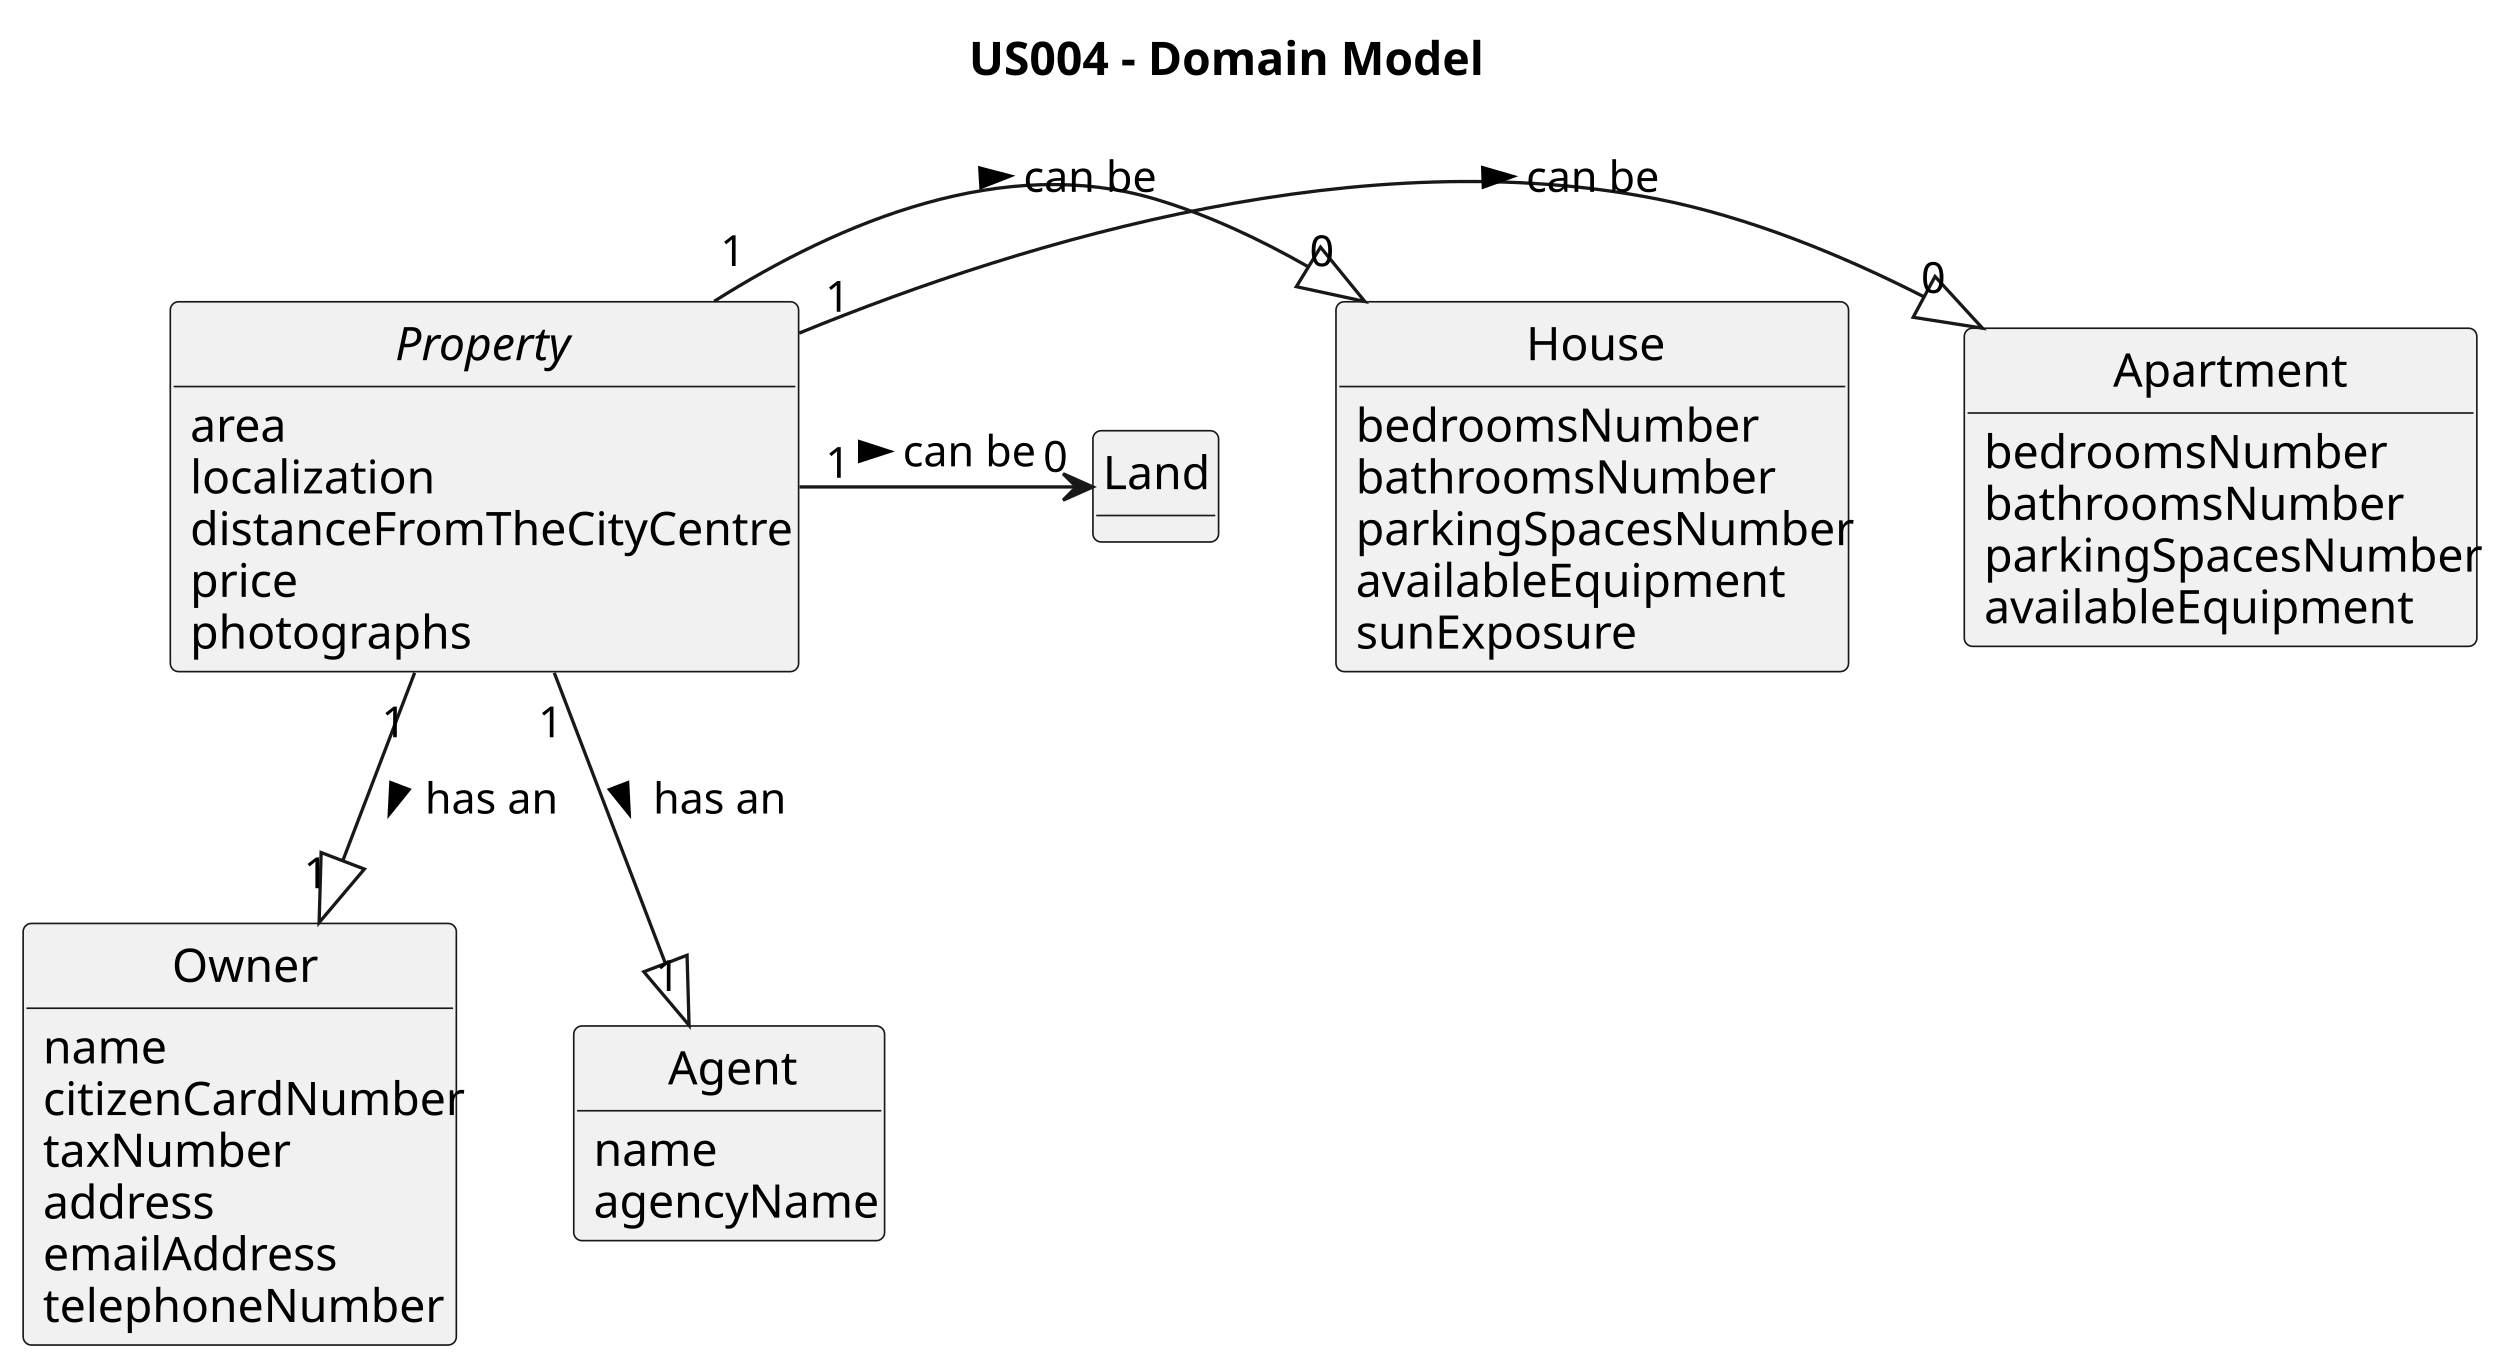
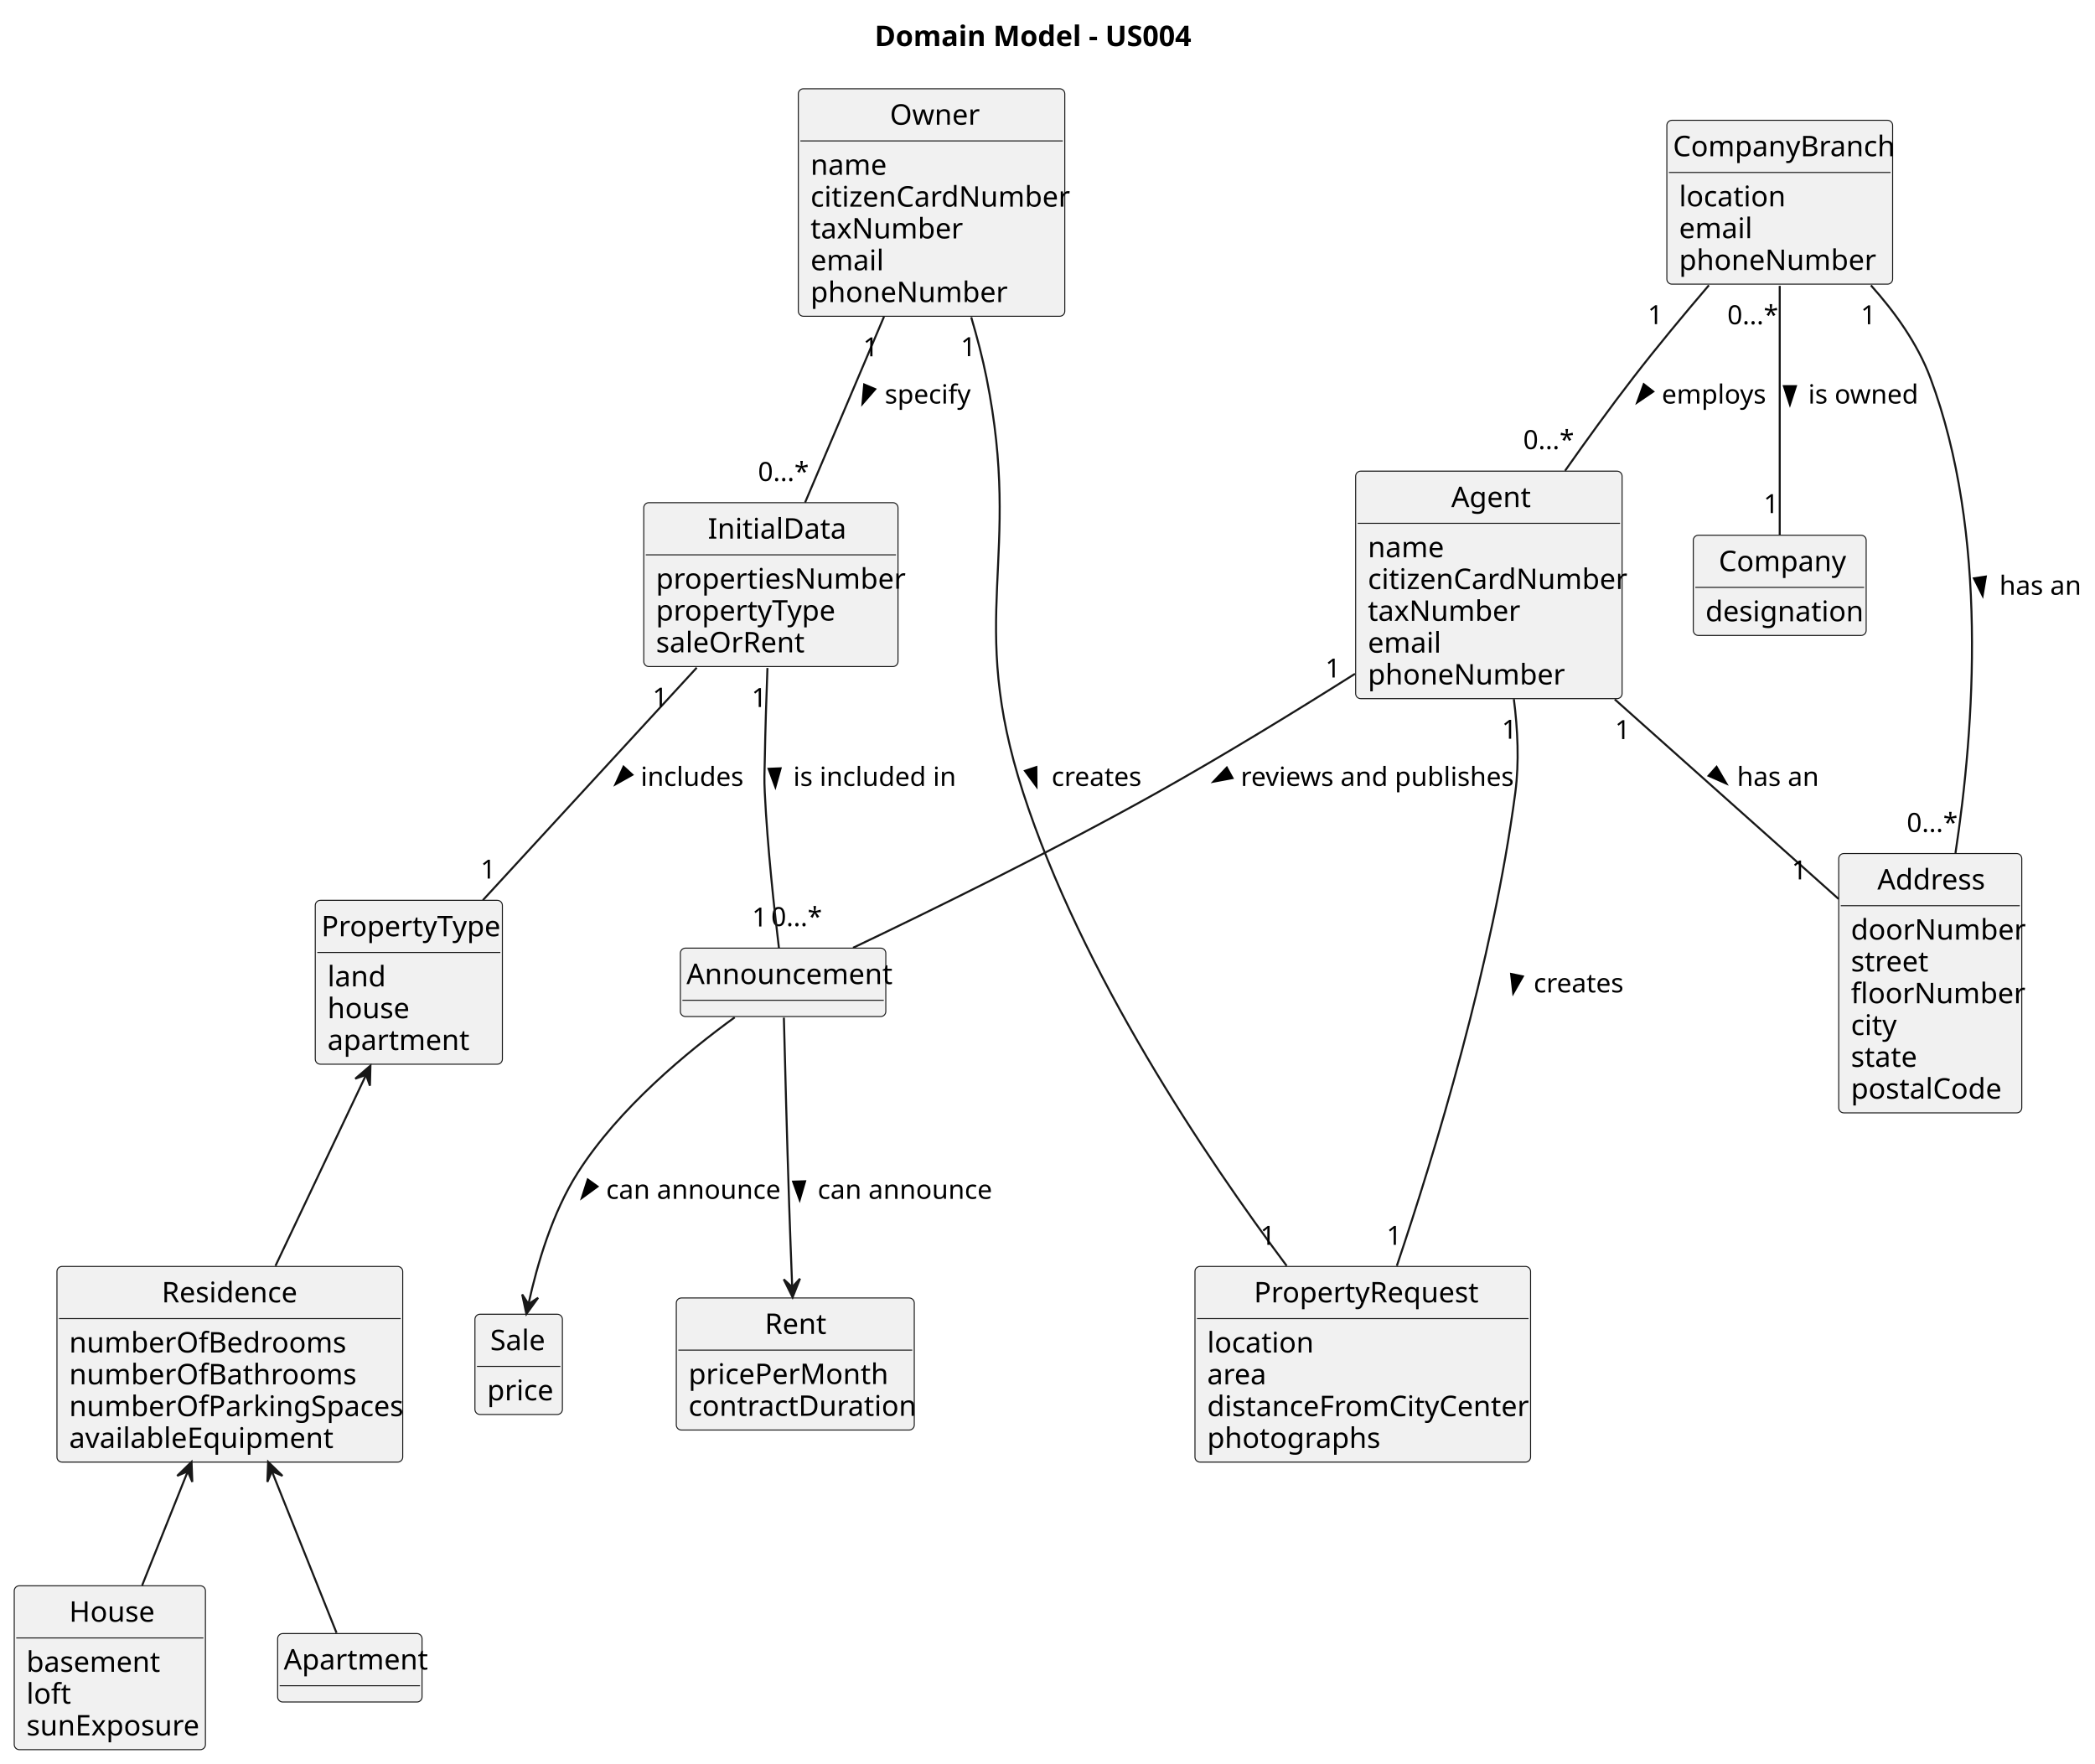
- <svg xmlns="http://www.w3.org/2000/svg" contentStyleType="text/css" height="413px" preserveAspectRatio="none" style="width:756px;height:413px;background:#FFFFFF;" version="1.1" viewBox="0 0 756 413" width="756px" zoomAndPan="magnify">
+ <svg xmlns="http://www.w3.org/2000/svg" contentStyleType="text/css" height="867px" preserveAspectRatio="none" style="width:1030px;height:867px;background:#FFFFFF;" version="1.1" viewBox="0 0 1030 867" width="1030px" zoomAndPan="magnify">
  <defs />
  <g>
-     <text fill="#000000" font-family="sans-serif" font-size="14" font-weight="bold" lengthAdjust="spacing" textLength="156" x="293" y="22.674">US004 - Domain Model</text>
-     <g id="elem_Property">
-       <rect codeLine="14" fill="#F1F1F1" height="111.844" id="Property" rx="2.5" ry="2.5" style="stroke:#181818;stroke-width:0.5;" width="190" x="51.5" y="91.251" />
-       <text fill="#000000" font-family="sans-serif" font-size="14" font-style="italic" lengthAdjust="spacing" textLength="54" x="119.5" y="108.924">Property</text>
-       <line style="stroke:#181818;stroke-width:0.5;" x1="52.5" x2="240.5" y1="116.891" y2="116.891" />
-       <text fill="#000000" font-family="sans-serif" font-size="14" lengthAdjust="spacing" textLength="29" x="57.5" y="133.565">area</text>
-       <text fill="#000000" font-family="sans-serif" font-size="14" lengthAdjust="spacing" textLength="69" x="57.5" y="149.206">localization</text>
-       <text fill="#000000" font-family="sans-serif" font-size="14" lengthAdjust="spacing" textLength="178" x="57.5" y="164.846">distanceFromTheCityCentre</text>
-       <text fill="#000000" font-family="sans-serif" font-size="14" lengthAdjust="spacing" textLength="31" x="57.5" y="180.487">price</text>
-       <text fill="#000000" font-family="sans-serif" font-size="14" lengthAdjust="spacing" textLength="80" x="57.5" y="196.128">photographs</text>
-     </g>
+     <text fill="#000000" font-family="sans-serif" font-size="14" font-weight="bold" lengthAdjust="spacing" textLength="156" x="430" y="22.674">Domain Model - US004</text>
    <g id="elem_Owner">
-       <rect codeLine="22" fill="#F1F1F1" height="127.484" id="Owner" rx="2.5" ry="2.5" style="stroke:#181818;stroke-width:0.5;" width="131" x="7" y="279.251" />
-       <text fill="#000000" font-family="sans-serif" font-size="14" lengthAdjust="spacing" textLength="41" x="52" y="296.925">Owner</text>
-       <line style="stroke:#181818;stroke-width:0.5;" x1="8" x2="137" y1="304.891" y2="304.891" />
-       <text fill="#000000" font-family="sans-serif" font-size="14" lengthAdjust="spacing" textLength="35" x="13" y="321.565">name</text>
-       <text fill="#000000" font-family="sans-serif" font-size="14" lengthAdjust="spacing" textLength="119" x="13" y="337.206">citizenCardNumber</text>
-       <text fill="#000000" font-family="sans-serif" font-size="14" lengthAdjust="spacing" textLength="67" x="13" y="352.846">taxNumber</text>
-       <text fill="#000000" font-family="sans-serif" font-size="14" lengthAdjust="spacing" textLength="51" x="13" y="368.487">address</text>
-       <text fill="#000000" font-family="sans-serif" font-size="14" lengthAdjust="spacing" textLength="85" x="13" y="384.128">emailAddress</text>
-       <text fill="#000000" font-family="sans-serif" font-size="14" lengthAdjust="spacing" textLength="112" x="13" y="399.768">telephoneNumber</text>
-     </g>
-     <g id="elem_Land">
-       <rect codeLine="31" fill="#F1F1F1" height="33.641" id="Land" rx="2.5" ry="2.5" style="stroke:#181818;stroke-width:0.5;" width="38" x="330.5" y="130.251" />
-       <text fill="#000000" font-family="sans-serif" font-size="14" lengthAdjust="spacing" textLength="32" x="333.5" y="147.924">Land</text>
-       <line style="stroke:#181818;stroke-width:0.5;" x1="331.5" x2="367.5" y1="155.891" y2="155.891" />
+       <rect codeLine="14" fill="#F1F1F1" height="111.844" id="Owner" rx="2.5" ry="2.5" style="stroke:#181818;stroke-width:0.5;" width="131" x="392.5" y="43.641" />
+       <text fill="#000000" font-family="sans-serif" font-size="14" lengthAdjust="spacing" textLength="41" x="437.5" y="61.315">Owner</text>
+       <line style="stroke:#181818;stroke-width:0.5;" x1="393.5" x2="522.5" y1="69.281" y2="69.281" />
+       <text fill="#000000" font-family="sans-serif" font-size="14" lengthAdjust="spacing" textLength="35" x="398.5" y="85.955">name</text>
+       <text fill="#000000" font-family="sans-serif" font-size="14" lengthAdjust="spacing" textLength="119" x="398.5" y="101.596">citizenCardNumber</text>
+       <text fill="#000000" font-family="sans-serif" font-size="14" lengthAdjust="spacing" textLength="67" x="398.5" y="117.236">taxNumber</text>
+       <text fill="#000000" font-family="sans-serif" font-size="14" lengthAdjust="spacing" textLength="33" x="398.5" y="132.877">email</text>
+       <text fill="#000000" font-family="sans-serif" font-size="14" lengthAdjust="spacing" textLength="89" x="398.5" y="148.518">phoneNumber</text>
+     </g>
+     <g id="elem_Address">
+       <rect codeLine="22" fill="#F1F1F1" height="127.484" id="Address" rx="2.5" ry="2.5" style="stroke:#181818;stroke-width:0.5;" width="90" x="904" y="419.641" />
+       <text fill="#000000" font-family="sans-serif" font-size="14" lengthAdjust="spacing" textLength="52" x="923" y="437.315">Address</text>
+       <line style="stroke:#181818;stroke-width:0.5;" x1="905" x2="993" y1="445.281" y2="445.281" />
+       <text fill="#000000" font-family="sans-serif" font-size="14" lengthAdjust="spacing" textLength="78" x="910" y="461.955">doorNumber</text>
+       <text fill="#000000" font-family="sans-serif" font-size="14" lengthAdjust="spacing" textLength="36" x="910" y="477.596">street</text>
+       <text fill="#000000" font-family="sans-serif" font-size="14" lengthAdjust="spacing" textLength="77" x="910" y="493.236">floorNumber</text>
+       <text fill="#000000" font-family="sans-serif" font-size="14" lengthAdjust="spacing" textLength="21" x="910" y="508.877">city</text>
+       <text fill="#000000" font-family="sans-serif" font-size="14" lengthAdjust="spacing" textLength="31" x="910" y="524.518">state</text>
+       <text fill="#000000" font-family="sans-serif" font-size="14" lengthAdjust="spacing" textLength="72" x="910" y="540.158">postalCode</text>
+     </g>
+     <g id="elem_CompanyBranch">
+       <rect codeLine="31" fill="#F1F1F1" height="80.562" id="CompanyBranch" rx="2.5" ry="2.5" style="stroke:#181818;stroke-width:0.5;" width="111" x="819.5" y="59.141" />
+       <text fill="#000000" font-family="sans-serif" font-size="14" lengthAdjust="spacing" textLength="105" x="822.5" y="76.814">CompanyBranch</text>
+       <line style="stroke:#181818;stroke-width:0.5;" x1="820.5" x2="929.5" y1="84.781" y2="84.781" />
+       <text fill="#000000" font-family="sans-serif" font-size="14" lengthAdjust="spacing" textLength="49" x="825.5" y="101.455">location</text>
+       <text fill="#000000" font-family="sans-serif" font-size="14" lengthAdjust="spacing" textLength="33" x="825.5" y="117.096">email</text>
+       <text fill="#000000" font-family="sans-serif" font-size="14" lengthAdjust="spacing" textLength="89" x="825.5" y="132.736">phoneNumber</text>
+     </g>
+     <g id="elem_Company">
+       <rect codeLine="37" fill="#F1F1F1" height="49.281" id="Company" rx="2.5" ry="2.5" style="stroke:#181818;stroke-width:0.5;" width="85" x="832.5" y="263.141" />
+       <text fill="#000000" font-family="sans-serif" font-size="14" lengthAdjust="spacing" textLength="60" x="845" y="280.815">Company</text>
+       <line style="stroke:#181818;stroke-width:0.5;" x1="833.5" x2="916.5" y1="288.781" y2="288.781" />
+       <text fill="#000000" font-family="sans-serif" font-size="14" lengthAdjust="spacing" textLength="73" x="838.5" y="305.455">designation</text>
+     </g>
+     <g id="elem_Agent">
+       <rect codeLine="41" fill="#F1F1F1" height="111.844" id="Agent" rx="2.5" ry="2.5" style="stroke:#181818;stroke-width:0.5;" width="131" x="666.5" y="231.641" />
+       <text fill="#000000" font-family="sans-serif" font-size="14" lengthAdjust="spacing" textLength="37" x="713.5" y="249.315">Agent</text>
+       <line style="stroke:#181818;stroke-width:0.5;" x1="667.5" x2="796.5" y1="257.281" y2="257.281" />
+       <text fill="#000000" font-family="sans-serif" font-size="14" lengthAdjust="spacing" textLength="35" x="672.5" y="273.955">name</text>
+       <text fill="#000000" font-family="sans-serif" font-size="14" lengthAdjust="spacing" textLength="119" x="672.5" y="289.596">citizenCardNumber</text>
+       <text fill="#000000" font-family="sans-serif" font-size="14" lengthAdjust="spacing" textLength="67" x="672.5" y="305.236">taxNumber</text>
+       <text fill="#000000" font-family="sans-serif" font-size="14" lengthAdjust="spacing" textLength="33" x="672.5" y="320.877">email</text>
+       <text fill="#000000" font-family="sans-serif" font-size="14" lengthAdjust="spacing" textLength="89" x="672.5" y="336.518">phoneNumber</text>
+     </g>
+     <g id="elem_InitialData">
+       <rect codeLine="49" fill="#F1F1F1" height="80.562" id="InitialData" rx="2.5" ry="2.5" style="stroke:#181818;stroke-width:0.5;" width="125" x="316.5" y="247.141" />
+       <text fill="#000000" font-family="sans-serif" font-size="14" lengthAdjust="spacing" textLength="62" x="348" y="264.815">InitialData</text>
+       <line style="stroke:#181818;stroke-width:0.5;" x1="317.5" x2="440.5" y1="272.781" y2="272.781" />
+       <text fill="#000000" font-family="sans-serif" font-size="14" lengthAdjust="spacing" textLength="113" x="322.5" y="289.455">propertiesNumber</text>
+       <text fill="#000000" font-family="sans-serif" font-size="14" lengthAdjust="spacing" textLength="85" x="322.5" y="305.096">propertyType</text>
+       <text fill="#000000" font-family="sans-serif" font-size="14" lengthAdjust="spacing" textLength="72" x="322.5" y="320.736">saleOrRent</text>
+     </g>
+     <g id="elem_PropertyType">
+       <rect codeLine="55" fill="#F1F1F1" height="80.562" id="PropertyType" rx="2.5" ry="2.5" style="stroke:#181818;stroke-width:0.5;" width="92" x="155" y="442.641" />
+       <text fill="#000000" font-family="sans-serif" font-size="14" lengthAdjust="spacing" textLength="86" x="158" y="460.315">PropertyType</text>
+       <line style="stroke:#181818;stroke-width:0.5;" x1="156" x2="246" y1="468.281" y2="468.281" />
+       <text fill="#000000" font-family="sans-serif" font-size="14" lengthAdjust="spacing" textLength="27" x="161" y="484.955">land</text>
+       <text fill="#000000" font-family="sans-serif" font-size="14" lengthAdjust="spacing" textLength="39" x="161" y="500.596">house</text>
+       <text fill="#000000" font-family="sans-serif" font-size="14" lengthAdjust="spacing" textLength="64" x="161" y="516.236">apartment</text>
+     </g>
+     <g id="elem_Rent">
+       <rect codeLine="61" fill="#F1F1F1" height="64.922" id="Rent" rx="2.5" ry="2.5" style="stroke:#181818;stroke-width:0.5;" width="117" x="332.5" y="638.141" />
+       <text fill="#000000" font-family="sans-serif" font-size="14" lengthAdjust="spacing" textLength="30" x="376" y="655.814">Rent</text>
+       <line style="stroke:#181818;stroke-width:0.5;" x1="333.5" x2="448.5" y1="663.781" y2="663.781" />
+       <text fill="#000000" font-family="sans-serif" font-size="14" lengthAdjust="spacing" textLength="92" x="338.5" y="680.455">pricePerMonth</text>
+       <text fill="#000000" font-family="sans-serif" font-size="14" lengthAdjust="spacing" textLength="105" x="338.5" y="696.096">contractDuration</text>
+     </g>
+     <g id="elem_Sale">
+       <rect codeLine="66" fill="#F1F1F1" height="49.281" id="Sale" rx="2.5" ry="2.5" style="stroke:#181818;stroke-width:0.5;" width="43" x="233.5" y="646.141" />
+       <text fill="#000000" font-family="sans-serif" font-size="14" lengthAdjust="spacing" textLength="28" x="241" y="663.814">Sale</text>
+       <line style="stroke:#181818;stroke-width:0.5;" x1="234.5" x2="275.5" y1="671.781" y2="671.781" />
+       <text fill="#000000" font-family="sans-serif" font-size="14" lengthAdjust="spacing" textLength="31" x="239.5" y="688.455">price</text>
+     </g>
+     <g id="elem_PropertyRequest">
+       <rect codeLine="70" fill="#F1F1F1" height="96.203" id="PropertyRequest" rx="2.5" ry="2.5" style="stroke:#181818;stroke-width:0.5;" width="165" x="587.5" y="622.641" />
+       <text fill="#000000" font-family="sans-serif" font-size="14" lengthAdjust="spacing" textLength="107" x="616.5" y="640.314">PropertyRequest</text>
+       <line style="stroke:#181818;stroke-width:0.5;" x1="588.5" x2="751.5" y1="648.281" y2="648.281" />
+       <text fill="#000000" font-family="sans-serif" font-size="14" lengthAdjust="spacing" textLength="49" x="593.5" y="664.955">location</text>
+       <text fill="#000000" font-family="sans-serif" font-size="14" lengthAdjust="spacing" textLength="29" x="593.5" y="680.596">area</text>
+       <text fill="#000000" font-family="sans-serif" font-size="14" lengthAdjust="spacing" textLength="153" x="593.5" y="696.236">distanceFromCityCenter</text>
+       <text fill="#000000" font-family="sans-serif" font-size="14" lengthAdjust="spacing" textLength="80" x="593.5" y="711.877">photographs</text>
+     </g>
+     <g id="elem_Residence">
+       <rect codeLine="77" fill="#F1F1F1" height="96.203" id="Residence" rx="2.5" ry="2.5" style="stroke:#181818;stroke-width:0.5;" width="170" x="28" y="622.641" />
+       <text fill="#000000" font-family="sans-serif" font-size="14" lengthAdjust="spacing" textLength="67" x="79.5" y="640.314">Residence</text>
+       <line style="stroke:#181818;stroke-width:0.5;" x1="29" x2="197" y1="648.281" y2="648.281" />
+       <text fill="#000000" font-family="sans-serif" font-size="14" lengthAdjust="spacing" textLength="127" x="34" y="664.955">numberOfBedrooms</text>
+       <text fill="#000000" font-family="sans-serif" font-size="14" lengthAdjust="spacing" textLength="131" x="34" y="680.596">numberOfBathrooms</text>
+       <text fill="#000000" font-family="sans-serif" font-size="14" lengthAdjust="spacing" textLength="158" x="34" y="696.236">numberOfParkingSpaces</text>
+       <text fill="#000000" font-family="sans-serif" font-size="14" lengthAdjust="spacing" textLength="123" x="34" y="711.877">availableEquipment</text>
    </g>
    <g id="elem_House">
-       <rect codeLine="35" fill="#F1F1F1" height="111.844" id="House" rx="2.5" ry="2.5" style="stroke:#181818;stroke-width:0.5;" width="155" x="404" y="91.251" />
-       <text fill="#000000" font-family="sans-serif" font-size="14" lengthAdjust="spacing" textLength="40" x="461.5" y="108.924">House</text>
-       <line style="stroke:#181818;stroke-width:0.5;" x1="405" x2="558" y1="116.891" y2="116.891" />
-       <text fill="#000000" font-family="sans-serif" font-size="14" lengthAdjust="spacing" textLength="112" x="410" y="133.565">bedroomsNumber</text>
-       <text fill="#000000" font-family="sans-serif" font-size="14" lengthAdjust="spacing" textLength="116" x="410" y="149.206">bathroomsNumber</text>
-       <text fill="#000000" font-family="sans-serif" font-size="14" lengthAdjust="spacing" textLength="143" x="410" y="164.846">parkingSpacesNumber</text>
-       <text fill="#000000" font-family="sans-serif" font-size="14" lengthAdjust="spacing" textLength="123" x="410" y="180.487">availableEquipment</text>
-       <text fill="#000000" font-family="sans-serif" font-size="14" lengthAdjust="spacing" textLength="82" x="410" y="196.128">sunExposure</text>
+       <rect codeLine="84" fill="#F1F1F1" height="80.562" id="House" rx="2.5" ry="2.5" style="stroke:#181818;stroke-width:0.5;" width="94" x="7" y="779.641" />
+       <text fill="#000000" font-family="sans-serif" font-size="14" lengthAdjust="spacing" textLength="40" x="34" y="797.314">House</text>
+       <line style="stroke:#181818;stroke-width:0.5;" x1="8" x2="100" y1="805.281" y2="805.281" />
+       <text fill="#000000" font-family="sans-serif" font-size="14" lengthAdjust="spacing" textLength="62" x="13" y="821.955">basement</text>
+       <text fill="#000000" font-family="sans-serif" font-size="14" lengthAdjust="spacing" textLength="19" x="13" y="837.596">loft</text>
+       <text fill="#000000" font-family="sans-serif" font-size="14" lengthAdjust="spacing" textLength="82" x="13" y="853.236">sunExposure</text>
    </g>
    <g id="elem_Apartment">
-       <rect codeLine="43" fill="#F1F1F1" height="96.203" id="Apartment" rx="2.5" ry="2.5" style="stroke:#181818;stroke-width:0.5;" width="155" x="594" y="99.251" />
-       <text fill="#000000" font-family="sans-serif" font-size="14" lengthAdjust="spacing" textLength="65" x="639" y="116.924">Apartment</text>
-       <line style="stroke:#181818;stroke-width:0.5;" x1="595" x2="748" y1="124.891" y2="124.891" />
-       <text fill="#000000" font-family="sans-serif" font-size="14" lengthAdjust="spacing" textLength="112" x="600" y="141.565">bedroomsNumber</text>
-       <text fill="#000000" font-family="sans-serif" font-size="14" lengthAdjust="spacing" textLength="116" x="600" y="157.206">bathroomsNumber</text>
-       <text fill="#000000" font-family="sans-serif" font-size="14" lengthAdjust="spacing" textLength="143" x="600" y="172.846">parkingSpacesNumber</text>
-       <text fill="#000000" font-family="sans-serif" font-size="14" lengthAdjust="spacing" textLength="123" x="600" y="188.487">availableEquipment</text>
-     </g>
-     <g id="elem_Agent">
-       <rect codeLine="49" fill="#F1F1F1" height="64.922" id="Agent" rx="2.5" ry="2.5" style="stroke:#181818;stroke-width:0.5;" width="94" x="173.5" y="310.251" />
-       <text fill="#000000" font-family="sans-serif" font-size="14" lengthAdjust="spacing" textLength="37" x="202" y="327.925">Agent</text>
-       <line style="stroke:#181818;stroke-width:0.5;" x1="174.5" x2="266.5" y1="335.891" y2="335.891" />
-       <text fill="#000000" font-family="sans-serif" font-size="14" lengthAdjust="spacing" textLength="35" x="179.5" y="352.565">name</text>
-       <text fill="#000000" font-family="sans-serif" font-size="14" lengthAdjust="spacing" textLength="82" x="179.5" y="368.206">agencyName</text>
-     </g>
-     <g id="link_Property_Owner">
-       <path codeLine="54" d="M125.39,203.441 C118.63,221.121 111,241.081 103.68,260.231 " fill="none" id="Property-to-Owner" style="stroke:#181818;stroke-width:1.0;" />
-       <polygon fill="none" points="110.18,262.811,96.5,278.991,97.11,257.811,110.18,262.811" style="stroke:#181818;stroke-width:1.0;" />
-       <polygon fill="#000000" points="117.715,246.183,123.69,238.783,118.199,236.685,117.715,246.183" style="stroke:#000000;stroke-width:1.0;" />
-       <text fill="#000000" font-family="sans-serif" font-size="13" lengthAdjust="spacing" textLength="39" x="128.5" y="246.019">has an</text>
-       <text fill="#000000" font-family="sans-serif" font-size="13" lengthAdjust="spacing" textLength="7" x="115.391" y="222.952">1</text>
-       <text fill="#000000" font-family="sans-serif" font-size="13" lengthAdjust="spacing" textLength="7" x="91.87" y="268.58">1</text>
-     </g>
-     <g id="link_Property_Agent">
-       <path codeLine="55" d="M167.61,203.441 C178.18,231.081 190.88,264.311 201.19,291.271 " fill="none" id="Property-to-Agent" style="stroke:#181818;stroke-width:1.0;" />
-       <polygon fill="none" points="207.77,288.861,208.37,310.041,194.69,293.861,207.77,288.861" style="stroke:#181818;stroke-width:1.0;" />
-       <polygon fill="#000000" points="190.286,246.183,189.801,236.685,184.31,238.784,190.286,246.183" style="stroke:#000000;stroke-width:1.0;" />
-       <text fill="#000000" font-family="sans-serif" font-size="13" lengthAdjust="spacing" textLength="39" x="197.5" y="246.019">has an</text>
-       <text fill="#000000" font-family="sans-serif" font-size="13" lengthAdjust="spacing" textLength="7" x="162.756" y="222.952">1</text>
-       <text fill="#000000" font-family="sans-serif" font-size="13" lengthAdjust="spacing" textLength="7" x="198.146" y="299.681">1</text>
-     </g>
-     <g id="link_Property_Apartment">
-       <path codeLine="57" d="M241.67,100.731 C312.86,71.591 412.81,42.641 501.5,60.251 C528.98,65.701 556.83,77.041 581.83,89.771 " fill="none" id="Property-to-Apartment" style="stroke:#181818;stroke-width:1.0;" />
-       <polygon fill="none" points="585.15,83.611,599.48,99.231,578.54,95.951,585.15,83.611" style="stroke:#181818;stroke-width:1.0;" />
-       <polygon fill="#000000" points="457.497,53.351,448.362,50.705,448.552,56.58,457.497,53.351" style="stroke:#000000;stroke-width:1.0;" />
-       <text fill="#000000" font-family="sans-serif" font-size="13" lengthAdjust="spacing" textLength="39" x="461.5" y="58.019">can be</text>
-       <text fill="#000000" font-family="sans-serif" font-size="13" lengthAdjust="spacing" textLength="7" x="249.533" y="94.261">1</text>
-       <text fill="#000000" font-family="sans-serif" font-size="13" lengthAdjust="spacing" textLength="7" x="580.916" y="88.599">0</text>
-     </g>
-     <g id="link_Property_House">
-       <path codeLine="58" d="M215.97,91.111 C254.51,66.741 303.77,46.541 349.5,60.251 C365.2,64.961 380.76,72.201 395.39,80.551 " fill="none" id="Property-to-House" style="stroke:#181818;stroke-width:1.0;" />
-       <polygon fill="none" points="399.32,74.751,412.72,91.171,392.01,86.691,399.32,74.751" style="stroke:#181818;stroke-width:1.0;" />
-       <polygon fill="#000000" points="305.491,53.219,296.289,50.816,296.635,56.684,305.491,53.219" style="stroke:#000000;stroke-width:1.0;" />
-       <text fill="#000000" font-family="sans-serif" font-size="13" lengthAdjust="spacing" textLength="39" x="309.5" y="58.019">can be</text>
-       <text fill="#000000" font-family="sans-serif" font-size="13" lengthAdjust="spacing" textLength="7" x="217.835" y="80.44">1</text>
-       <text fill="#000000" font-family="sans-serif" font-size="13" lengthAdjust="spacing" textLength="7" x="396.007" y="80.508">0</text>
-     </g>
-     <g id="link_Property_Land">
-       <path codeLine="59" d="M241.76,147.251 C272.72,147.251 304.45,147.251 325.39,147.251 " fill="none" id="Property-to-Land" style="stroke:#181818;stroke-width:1.0;" />
-       <polygon fill="#181818" points="330.47,147.251,321.47,143.251,325.47,147.251,321.47,151.251,330.47,147.251" style="stroke:#181818;stroke-width:1.0;" />
-       <polygon fill="#000000" points="269,136.512,259.955,133.573,259.955,139.451,269,136.512" style="stroke:#000000;stroke-width:1.0;" />
-       <text fill="#000000" font-family="sans-serif" font-size="13" lengthAdjust="spacing" textLength="39" x="273" y="141.019">can be</text>
-       <text fill="#000000" font-family="sans-serif" font-size="13" lengthAdjust="spacing" textLength="7" x="249.63" y="144.488">1</text>
-       <text fill="#000000" font-family="sans-serif" font-size="13" lengthAdjust="spacing" textLength="7" x="315.444" y="142.683">0</text>
+       <rect codeLine="90" fill="#F1F1F1" height="33.641" id="Apartment" rx="2.5" ry="2.5" style="stroke:#181818;stroke-width:0.5;" width="71" x="136.5" y="803.141" />
+       <text fill="#000000" font-family="sans-serif" font-size="14" lengthAdjust="spacing" textLength="65" x="139.5" y="820.814">Apartment</text>
+       <line style="stroke:#181818;stroke-width:0.5;" x1="137.5" x2="206.5" y1="828.781" y2="828.781" />
+     </g>
+     <g id="elem_Announcement">
+       <rect codeLine="93" fill="#F1F1F1" height="33.641" id="Announcement" rx="2.5" ry="2.5" style="stroke:#181818;stroke-width:0.5;" width="101" x="334.5" y="466.141" />
+       <text fill="#000000" font-family="sans-serif" font-size="14" lengthAdjust="spacing" textLength="95" x="337.5" y="483.815">Announcement</text>
+       <line style="stroke:#181818;stroke-width:0.5;" x1="335.5" x2="434.5" y1="491.781" y2="491.781" />
+     </g>
+     <g id="link_CompanyBranch_Company">
+       <path codeLine="96" d="M875,140.541 C875,177.801 875,232.141 875,262.971 " fill="none" id="CompanyBranch-Company" style="stroke:#181818;stroke-width:1.0;" />
+       <polygon fill="#000000" points="880,198.902,882.939,189.857,877.061,189.857,880,198.902" style="stroke:#000000;stroke-width:1.0;" />
+       <text fill="#000000" font-family="sans-serif" font-size="13" lengthAdjust="spacing" textLength="51" x="889" y="198.409">is owned</text>
+       <text fill="#000000" font-family="sans-serif" font-size="13" lengthAdjust="spacing" textLength="24" x="849.237" y="159.415">0...*</text>
+       <text fill="#000000" font-family="sans-serif" font-size="13" lengthAdjust="spacing" textLength="7" x="867.059" y="252.26">1</text>
+     </g>
+     <g id="link_CompanyBranch_Agent">
+       <path codeLine="97" d="M840.18,140.241 C828.12,154.341 814.7,170.491 803,185.641 C791.73,200.231 780.02,216.411 769.44,231.471 " fill="none" id="CompanyBranch-Agent" style="stroke:#181818;stroke-width:1.0;" />
+       <polygon fill="#000000" points="804.936,197.854,812.801,192.507,808.156,188.905,804.936,197.854" style="stroke:#000000;stroke-width:1.0;" />
+       <text fill="#000000" font-family="sans-serif" font-size="13" lengthAdjust="spacing" textLength="49" x="817" y="198.409">employs</text>
+       <text fill="#000000" font-family="sans-serif" font-size="13" lengthAdjust="spacing" textLength="7" x="810.087" y="159.371">1</text>
+       <text fill="#000000" font-family="sans-serif" font-size="13" lengthAdjust="spacing" textLength="24" x="748.859" y="220.796">0...*</text>
+     </g>
+     <g id="link_CompanyBranch_Address">
+       <path codeLine="98" d="M919.82,140.271 C931.6,153.401 942.76,168.971 949,185.641 C977.65,262.171 970.76,357.801 961.4,419.421 " fill="none" id="CompanyBranch-Address" style="stroke:#181818;stroke-width:1.0;" />
+       <polygon fill="#000000" points="974.737,292.848,976.311,283.468,970.497,284.334,974.737,292.848" style="stroke:#000000;stroke-width:1.0;" />
+       <text fill="#000000" font-family="sans-serif" font-size="13" lengthAdjust="spacing" textLength="39" x="983" y="292.409">has an</text>
+       <text fill="#000000" font-family="sans-serif" font-size="13" lengthAdjust="spacing" textLength="7" x="914.841" y="159.406">1</text>
+       <text fill="#000000" font-family="sans-serif" font-size="13" lengthAdjust="spacing" textLength="24" x="937.446" y="409.014">0...*</text>
+     </g>
+     <g id="link_Agent_Announcement">
+       <path codeLine="100" d="M666.18,331.271 C636.8,349.821 601.54,371.431 569,389.641 C517.83,418.281 456.71,448.191 419.39,465.981 " fill="none" id="Agent-Announcement" style="stroke:#181818;stroke-width:1.0;" />
+       <polygon fill="#000000" points="596.611,384.298,605.959,382.544,603.143,377.385,596.611,384.298" style="stroke:#000000;stroke-width:1.0;" />
+       <text fill="#000000" font-family="sans-serif" font-size="13" lengthAdjust="spacing" textLength="126" x="610" y="386.409">reviews and publishes</text>
+       <text fill="#000000" font-family="sans-serif" font-size="13" lengthAdjust="spacing" textLength="7" x="651.598" y="333.083">1</text>
+       <text fill="#000000" font-family="sans-serif" font-size="13" lengthAdjust="spacing" textLength="24" x="379.141" y="455.299">0...*</text>
+     </g>
+     <g id="link_Agent_Address">
+       <path codeLine="101" d="M793.89,343.831 C828.97,375.111 872.07,413.541 903.93,441.951 " fill="none" id="Agent-Address" style="stroke:#181818;stroke-width:1.0;" />
+       <polygon fill="#000000" points="848.732,385.23,843.937,377.017,840.025,381.404,848.732,385.23" style="stroke:#000000;stroke-width:1.0;" />
+       <text fill="#000000" font-family="sans-serif" font-size="13" lengthAdjust="spacing" textLength="39" x="854" y="386.409">has an</text>
+       <text fill="#000000" font-family="sans-serif" font-size="13" lengthAdjust="spacing" textLength="7" x="794.006" y="363.342">1</text>
+       <text fill="#000000" font-family="sans-serif" font-size="13" lengthAdjust="spacing" textLength="7" x="880.88" y="432.343">1</text>
+     </g>
+     <g id="link_Agent_PropertyRequest">
+       <path codeLine="102" d="M744.28,343.691 C746.19,358.601 746.96,374.741 745,389.641 C734,473.211 705.29,567.291 686.75,622.351 " fill="none" id="Agent-PropertyRequest" style="stroke:#181818;stroke-width:1.0;" />
+       <polygon fill="#000000" points="743.989,488.299,748.696,480.035,742.94,478.847,743.989,488.299" style="stroke:#000000;stroke-width:1.0;" />
+       <text fill="#000000" font-family="sans-serif" font-size="13" lengthAdjust="spacing" textLength="43" x="754" y="487.909">creates</text>
+       <text fill="#000000" font-family="sans-serif" font-size="13" lengthAdjust="spacing" textLength="7" x="738.35" y="363.185">1</text>
+       <text fill="#000000" font-family="sans-serif" font-size="13" lengthAdjust="spacing" textLength="7" x="681.696" y="612.022">1</text>
+     </g>
+     <g id="link_Owner_InitialData">
+       <path codeLine="104" d="M434.62,155.691 C422.15,185.041 407.1,220.481 395.8,247.091 " fill="none" id="Owner-InitialData" style="stroke:#181818;stroke-width:1.0;" />
+       <polygon fill="#000000" points="424.045,198.505,430.286,191.328,424.876,189.03,424.045,198.505" style="stroke:#000000;stroke-width:1.0;" />
+       <text fill="#000000" font-family="sans-serif" font-size="13" lengthAdjust="spacing" textLength="41" x="435" y="198.409">specify</text>
+       <text fill="#000000" font-family="sans-serif" font-size="13" lengthAdjust="spacing" textLength="7" x="424.344" y="175.185">1</text>
+       <text fill="#000000" font-family="sans-serif" font-size="13" lengthAdjust="spacing" textLength="24" x="372.655" y="236.475">0...*</text>
+     </g>
+     <g id="link_Owner_PropertyRequest">
+       <path codeLine="105" d="M477.5,155.961 C480.39,165.751 483.05,175.921 485,185.641 C502.89,274.881 474.98,303.041 503,389.641 C531.75,478.501 592.81,569.131 632.59,622.341 " fill="none" id="Owner-PropertyRequest" style="stroke:#181818;stroke-width:1.0;" />
+       <polygon fill="#000000" points="509.578,386.647,509.512,377.137,503.935,378.991,509.578,386.647" style="stroke:#000000;stroke-width:1.0;" />
+       <text fill="#000000" font-family="sans-serif" font-size="13" lengthAdjust="spacing" textLength="43" x="517" y="386.409">creates</text>
+       <text fill="#000000" font-family="sans-serif" font-size="13" lengthAdjust="spacing" textLength="7" x="472.35" y="175.09">1</text>
+       <text fill="#000000" font-family="sans-serif" font-size="13" lengthAdjust="spacing" textLength="7" x="619.581" y="612.01">1</text>
+     </g>
+     <g id="link_InitialData_PropertyType">
+       <path codeLine="107" d="M342.55,328.261 C311.83,361.661 268.1,409.191 237.4,442.571 " fill="none" id="InitialData-PropertyType" style="stroke:#181818;stroke-width:1.0;" />
+       <polygon fill="#000000" points="302.615,385.582,310.901,380.915,306.575,376.936,302.615,385.582" style="stroke:#000000;stroke-width:1.0;" />
+       <text fill="#000000" font-family="sans-serif" font-size="13" lengthAdjust="spacing" textLength="48" x="315" y="386.409">includes</text>
+       <text fill="#000000" font-family="sans-serif" font-size="13" lengthAdjust="spacing" textLength="7" x="320.82" y="347.395">1</text>
+       <text fill="#000000" font-family="sans-serif" font-size="13" lengthAdjust="spacing" textLength="7" x="236.26" y="431.951">1</text>
+     </g>
+     <g id="link_InitialData_Announcement">
+       <path codeLine="108" d="M377.31,328.421 C376.78,342.681 376.26,358.881 376,373.641 C375.87,380.751 375.66,382.541 376,389.641 C377.31,416.551 380.74,447.721 382.97,466.131 " fill="none" id="InitialData-Announcement" style="stroke:#181818;stroke-width:1.0;" />
+       <polygon fill="#000000" points="381.205,386.898,383.77,377.74,377.897,377.981,381.205,386.898" style="stroke:#000000;stroke-width:1.0;" />
+       <text fill="#000000" font-family="sans-serif" font-size="13" lengthAdjust="spacing" textLength="76" x="390" y="386.409">is included in</text>
+       <text fill="#000000" font-family="sans-serif" font-size="13" lengthAdjust="spacing" textLength="7" x="369.515" y="347.579">1</text>
+       <text fill="#000000" font-family="sans-serif" font-size="13" lengthAdjust="spacing" textLength="7" x="369.725" y="455.503">1</text>
+     </g>
+     <g id="link_PropertyType_Residence">
+       <path codeLine="110" d="M179.83,528.761 C166.42,557.041 149.08,593.581 135.43,622.361 " fill="none" id="PropertyType-backto-Residence" style="stroke:#181818;stroke-width:1.0;" />
+       <polygon fill="#181818" points="182.12,523.931,174.647,530.346,179.976,528.448,181.874,533.776,182.12,523.931" style="stroke:#181818;stroke-width:1.0;" />
+     </g>
+     <g id="link_Residence_House">
+       <path codeLine="112" d="M92.13,723.821 C84.81,742.111 76.72,762.341 69.88,779.441 " fill="none" id="Residence-backto-House" style="stroke:#181818;stroke-width:1.0;" />
+       <polygon fill="#181818" points="94.17,718.721,87.114,725.591,92.313,723.363,94.541,728.562,94.17,718.721" style="stroke:#181818;stroke-width:1.0;" />
+     </g>
+     <g id="link_Residence_Apartment">
+       <path codeLine="113" d="M133.74,723.501 C144.88,751.351 157.85,783.771 165.47,802.811 " fill="none" id="Residence-backto-Apartment" style="stroke:#181818;stroke-width:1.0;" />
+       <polygon fill="#181818" points="131.83,718.721,131.459,728.562,133.687,723.363,138.886,725.591,131.83,718.721" style="stroke:#181818;stroke-width:1.0;" />
+     </g>
+     <g id="link_Announcement_Sale">
+       <path codeLine="115" d="M361.22,500.171 C338.32,516.771 304.27,544.731 284,576.641 C271.57,596.221 264.14,621.501 259.91,640.761 " fill="none" id="Announcement-to-Sale" style="stroke:#181818;stroke-width:1.0;" />
+       <polygon fill="#181818" points="258.8,646.031,264.564,638.044,259.827,641.137,256.734,636.401,258.8,646.031" style="stroke:#181818;stroke-width:1.0;" />
+       <polygon fill="#000000" points="286.077,588.959,293.749,583.339,288.981,579.902,286.077,588.959" style="stroke:#000000;stroke-width:1.0;" />
+       <text fill="#000000" font-family="sans-serif" font-size="13" lengthAdjust="spacing" textLength="81" x="298" y="589.409">can announce</text>
+     </g>
+     <g id="link_Announcement_Rent">
+       <path codeLine="116" d="M385.39,500.321 C385.91,521.521 386.91,559.871 388,592.641 C388.43,605.631 388.97,619.841 389.47,632.491 " fill="none" id="Announcement-to-Rent" style="stroke:#181818;stroke-width:1.0;" />
+       <polygon fill="#181818" points="389.68,637.801,393.317,628.648,389.48,632.805,385.324,628.968,389.68,637.801" style="stroke:#181818;stroke-width:1.0;" />
+       <polygon fill="#000000" points="393.154,589.9,395.813,580.769,389.938,580.95,393.154,589.9" style="stroke:#000000;stroke-width:1.0;" />
+       <text fill="#000000" font-family="sans-serif" font-size="13" lengthAdjust="spacing" textLength="81" x="402" y="589.409">can announce</text>
    </g>
  </g>
</svg>
